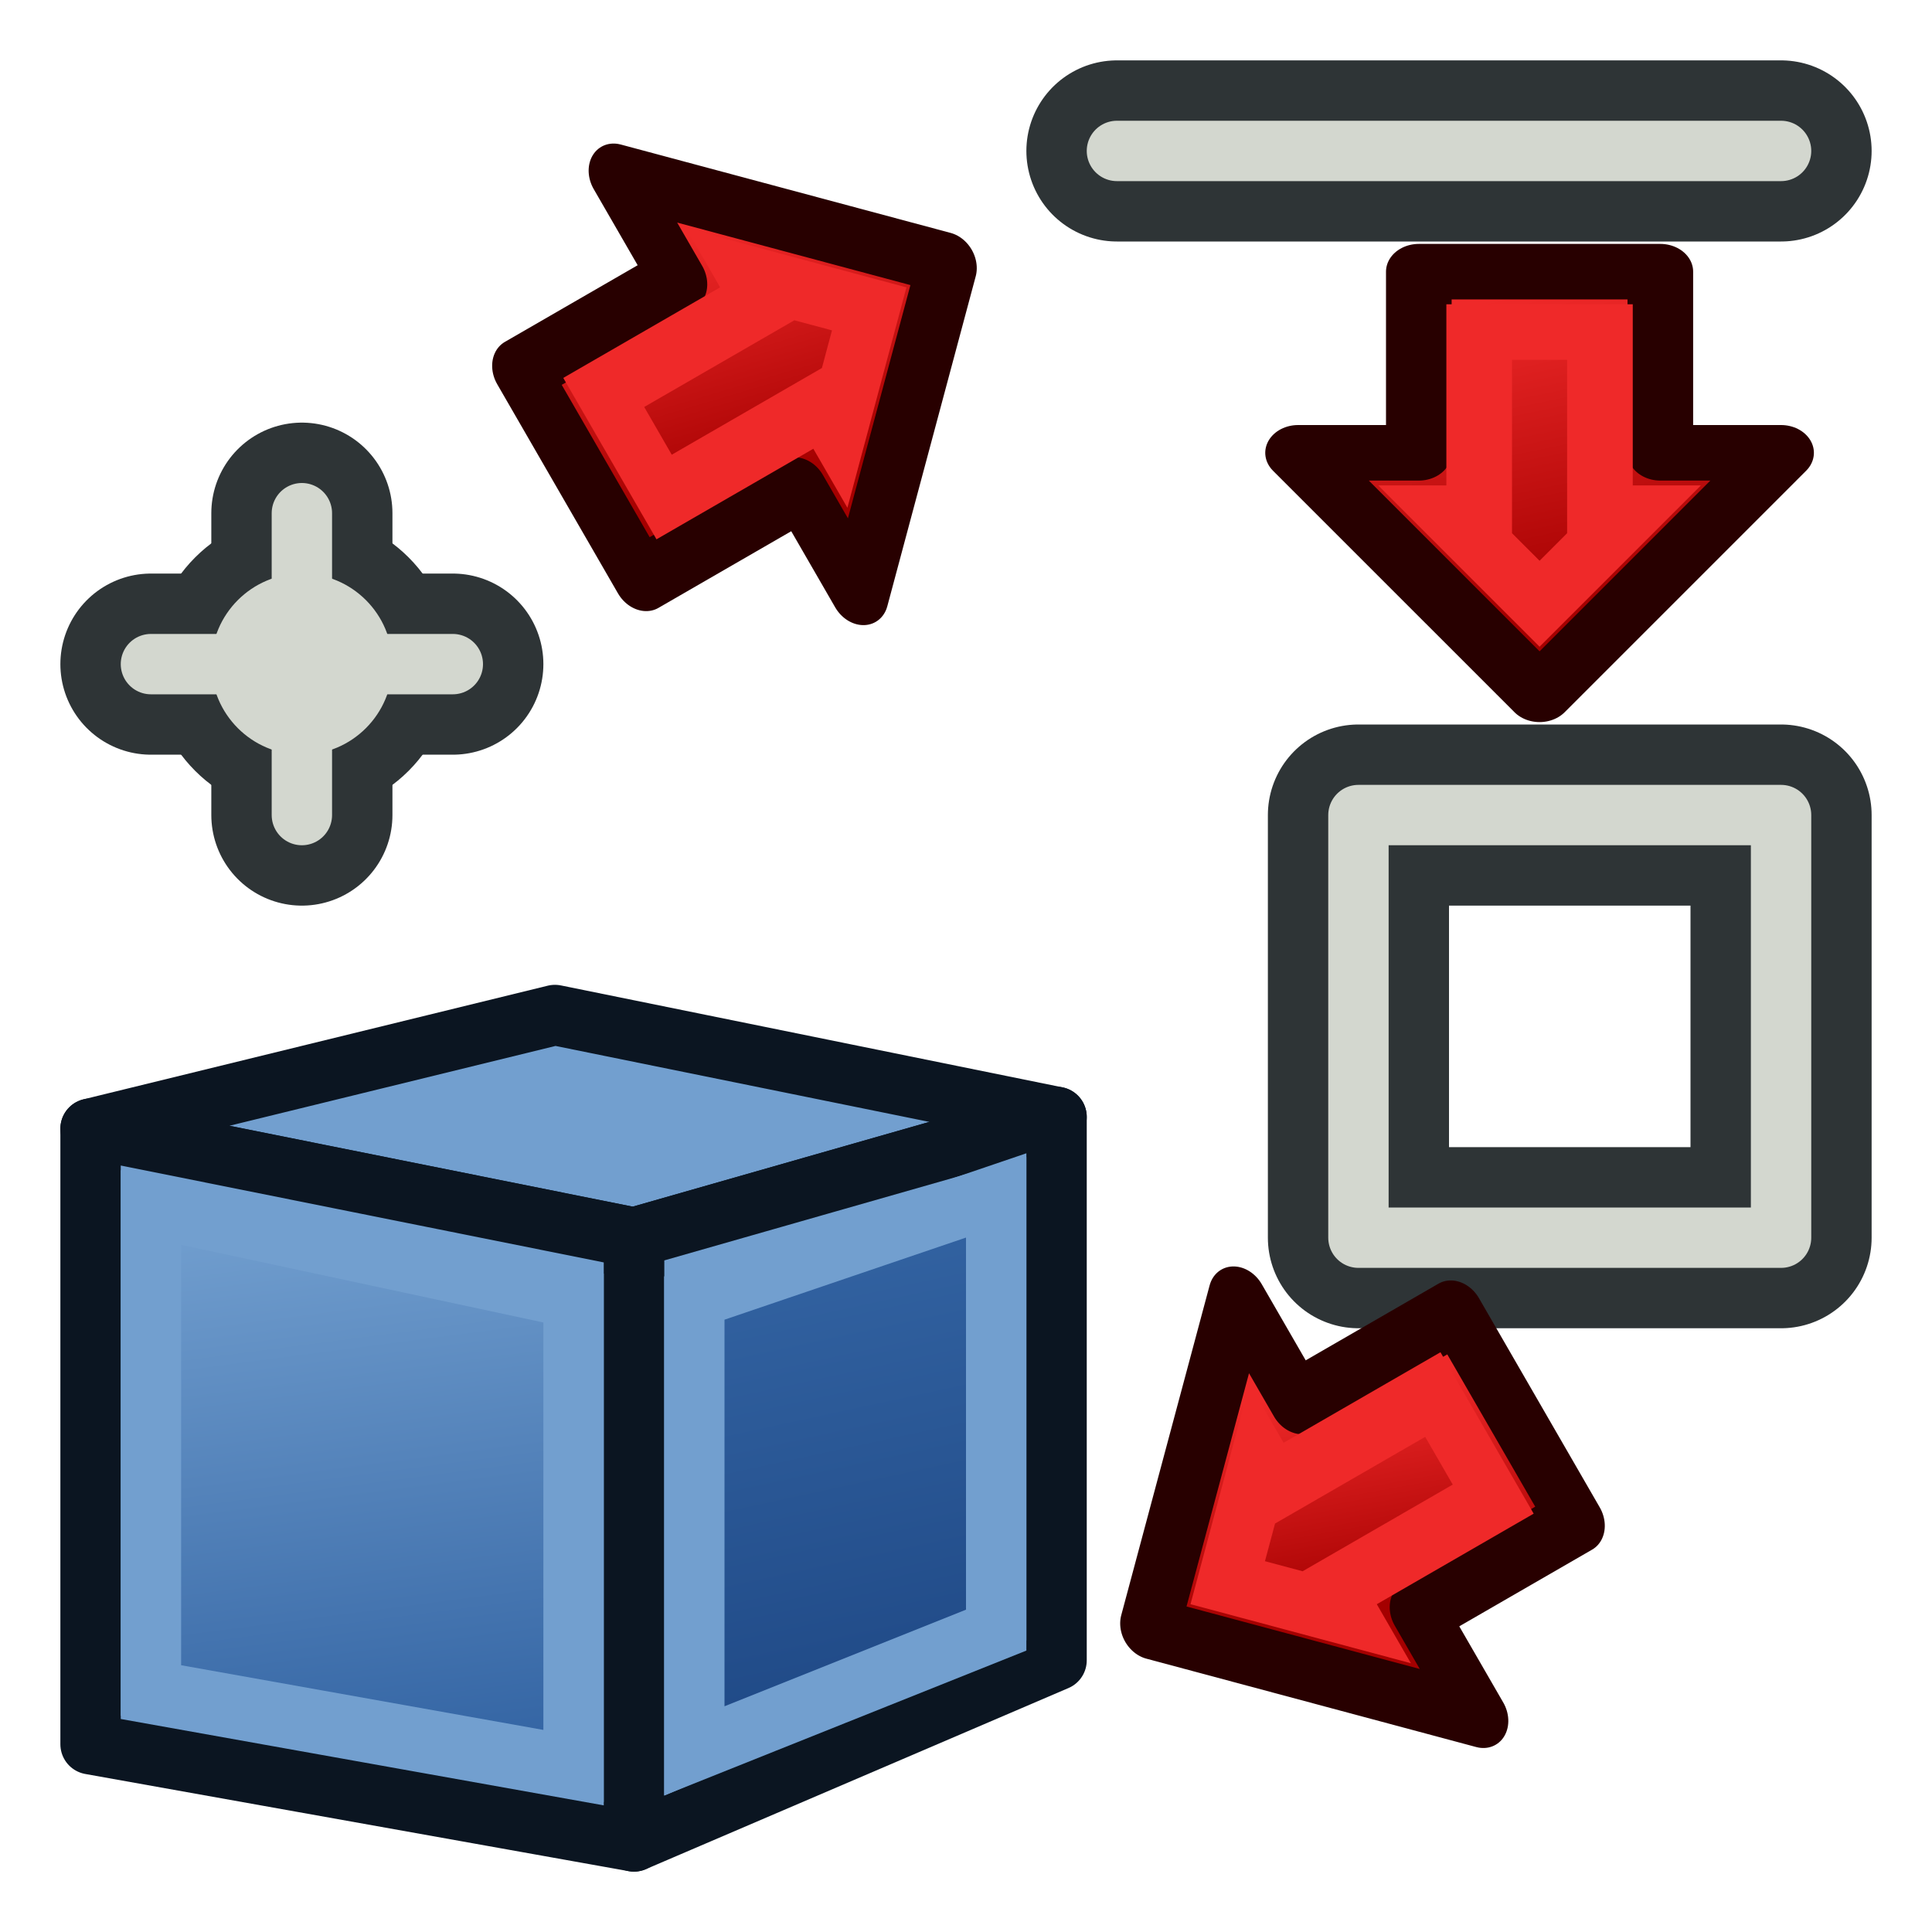
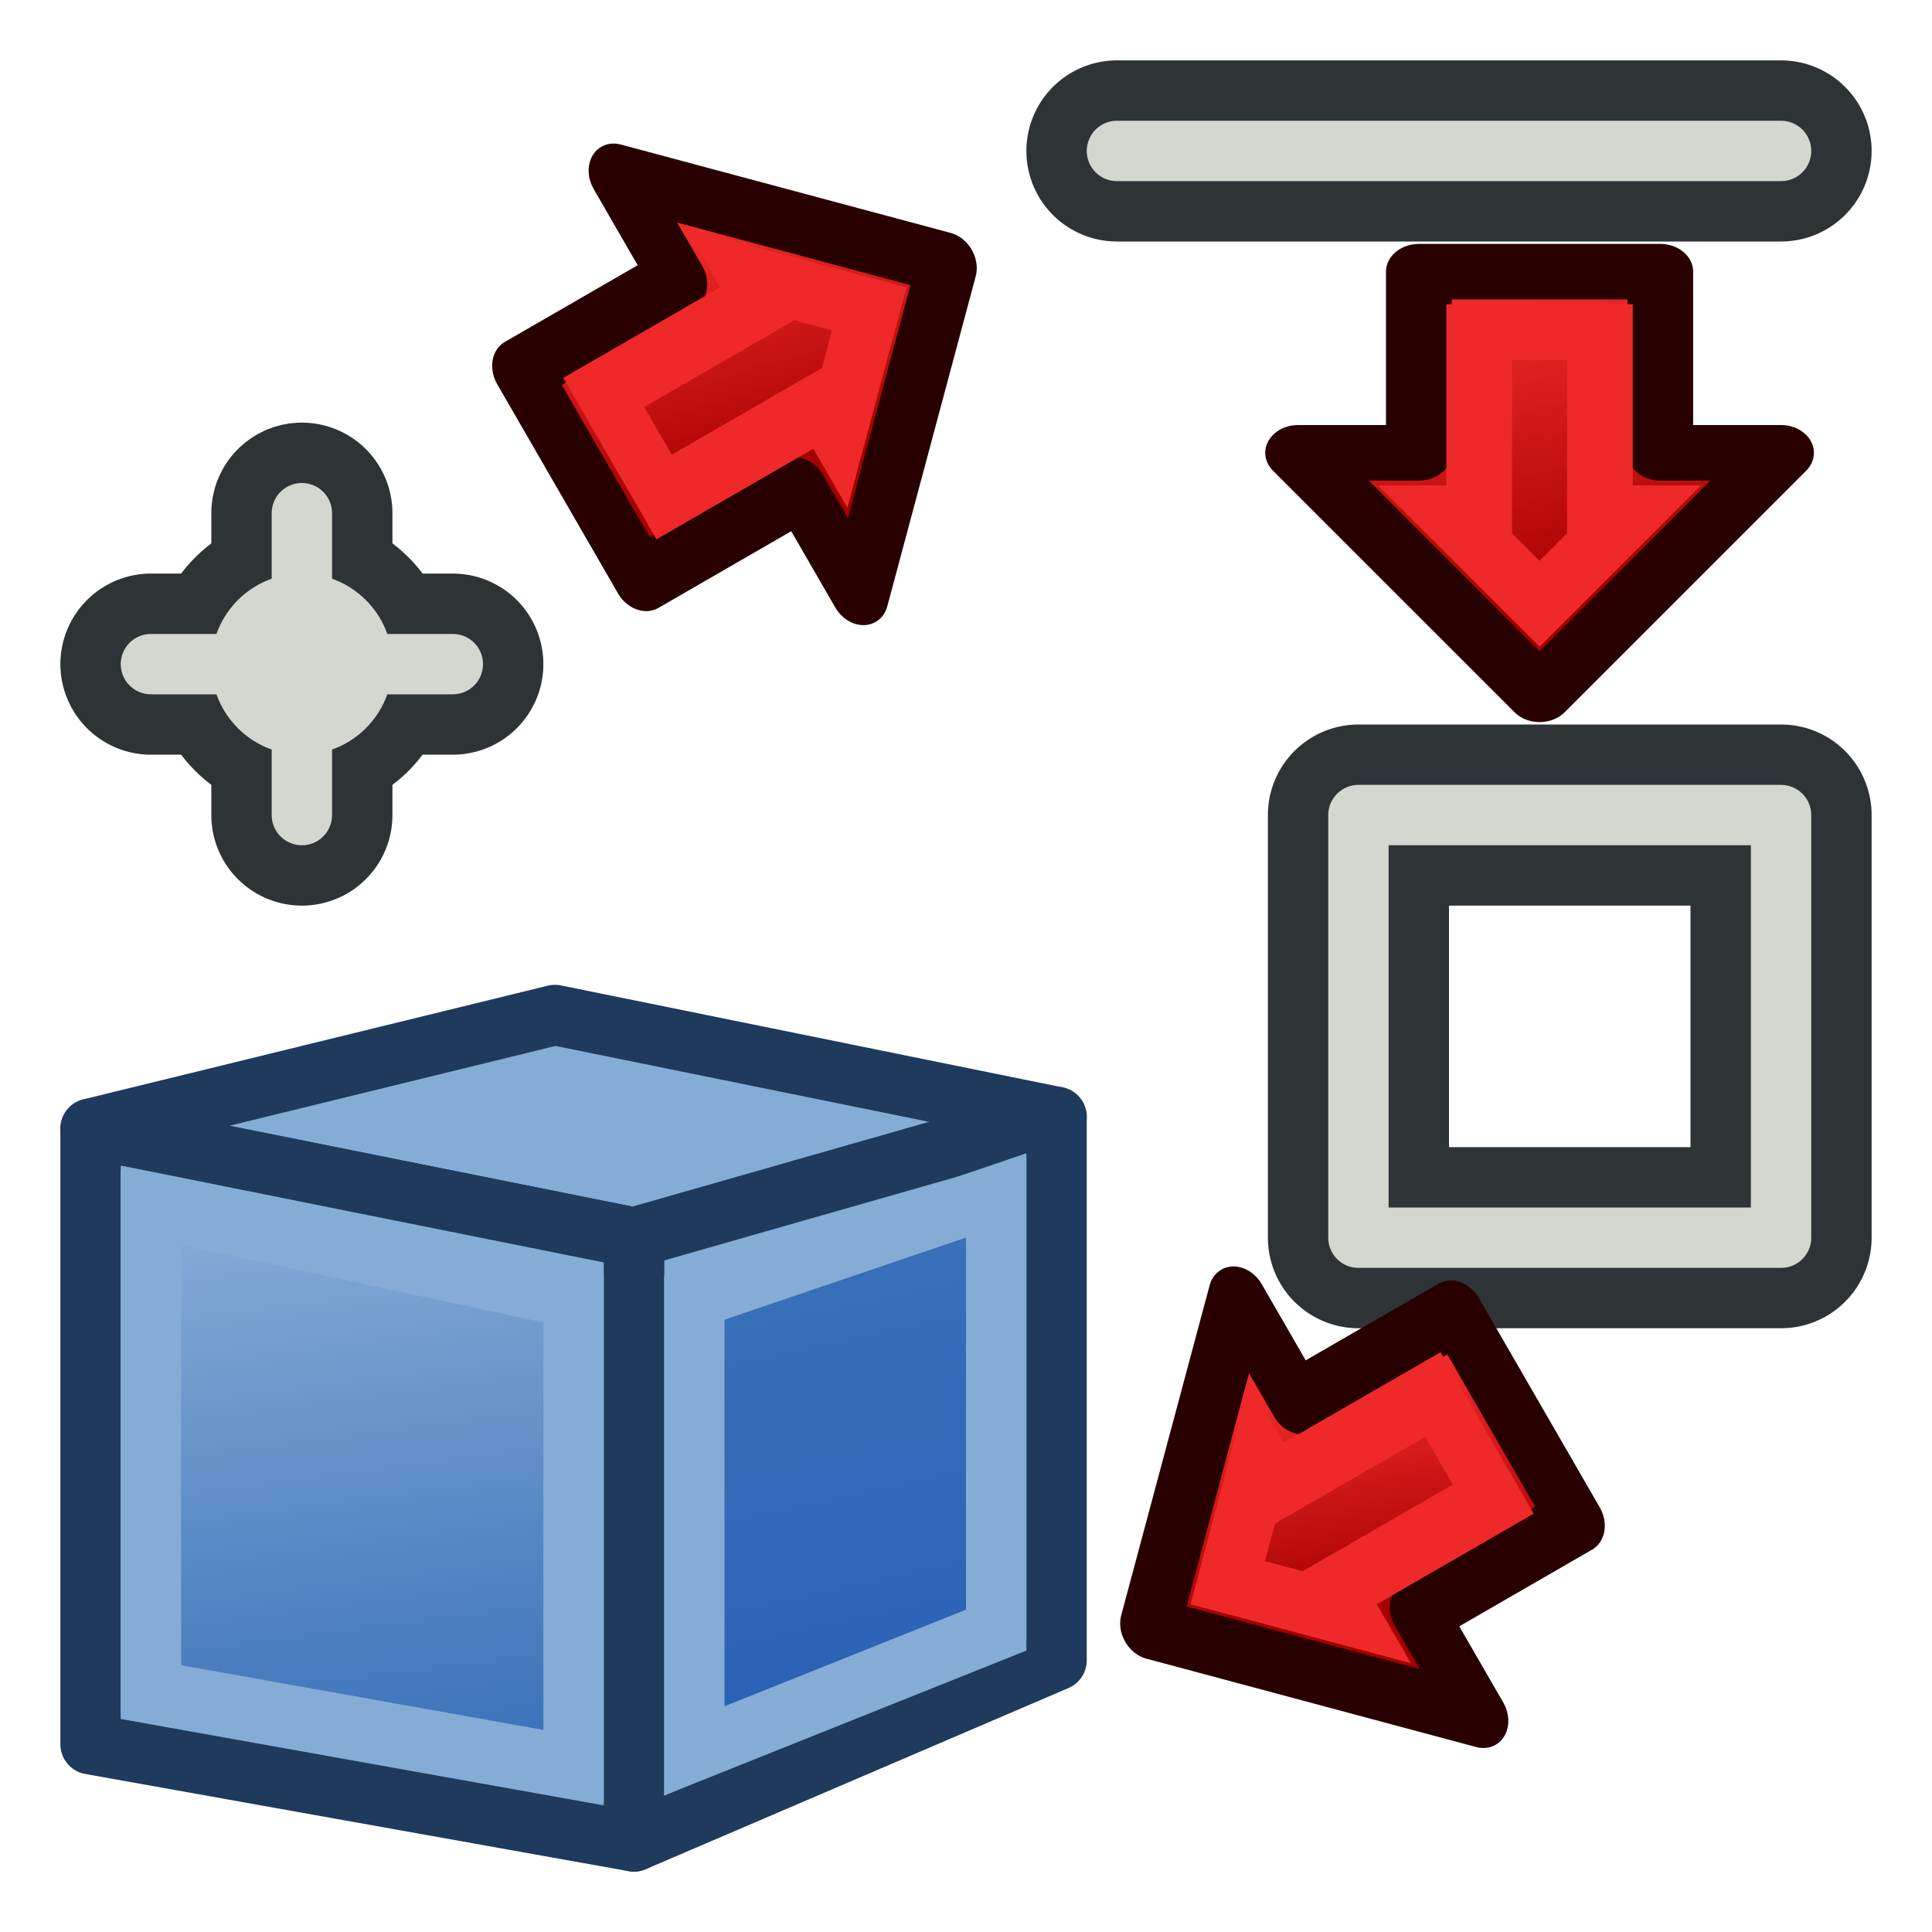
<svg xmlns="http://www.w3.org/2000/svg" xmlns:xlink="http://www.w3.org/1999/xlink" width="64px" height="64px" id="svg2860" version="1.1">
  <defs id="defs2862">
    <linearGradient id="linearGradient3812">
      <stop style="stop-color:#000000;stop-opacity:1;" offset="0" id="stop3814" />
    </linearGradient>
    <linearGradient id="linearGradient4362">
      <stop id="stop4364" offset="0" style="stop-color:#faff2b;stop-opacity:1;" />
      <stop id="stop4366" offset="1" style="stop-color:#ffaa00;stop-opacity:1;" />
    </linearGradient>
    <linearGradient id="linearGradient4356">
      <stop id="stop4358" offset="0" style="stop-color:#000000;stop-opacity:1;" />
      <stop id="stop4360" offset="1" style="stop-color:#000000;stop-opacity:0;" />
    </linearGradient>
    <linearGradient id="linearGradient3786">
      <stop style="stop-color:#faff2b;stop-opacity:1;" offset="0" id="stop3788" />
      <stop style="stop-color:#ffaa00;stop-opacity:1;" offset="1" id="stop3790" />
    </linearGradient>
    <radialGradient xlink:href="#linearGradient3377" id="radialGradient3692" cx="45.883" cy="28.87" fx="45.883" fy="28.87" r="19.467" gradientUnits="userSpaceOnUse" />
    <radialGradient xlink:href="#linearGradient3377" id="radialGradient3703" gradientUnits="userSpaceOnUse" cx="135.383" cy="97.37" fx="135.383" fy="97.37" r="19.467" gradientTransform="matrix(0.97435,0.2250379,-0.4623105,2.001673,48.48755,-127.9988)" />
    <linearGradient id="linearGradient3377">
      <stop id="stop3379" offset="0" style="stop-color:#faff2b;stop-opacity:1;" />
      <stop id="stop3381" offset="1" style="stop-color:#ffaa00;stop-opacity:1;" />
    </linearGradient>
    <radialGradient xlink:href="#linearGradient3786" id="radialGradient3705" gradientUnits="userSpaceOnUse" cx="148.883" cy="81.87" fx="148.883" fy="81.87" r="19.467" gradientTransform="matrix(1.385259,-0.05136783,0.03705629,0.9993132,-60.3924,7.704044)" />
    <radialGradient xlink:href="#linearGradient3377-1" id="radialGradient3713" gradientUnits="userSpaceOnUse" cx="271.967" cy="103.547" fx="271.967" fy="103.547" r="19.467" gradientTransform="matrix(0.9271142,0.3747789,-0.7448337,1.842542,97.36419,-190.3476)" />
    <linearGradient id="linearGradient3377-1">
      <stop id="stop3379-5" offset="0" style="stop-color:#c8ff43;stop-opacity:1;" />
      <stop id="stop3381-9" offset="1" style="stop-color:#04aa00;stop-opacity:1;" />
    </linearGradient>
    <radialGradient xlink:href="#linearGradient3864" id="radialGradient3784" gradientUnits="userSpaceOnUse" gradientTransform="matrix(0.7037846,0.9728679,-1.30054,0.9408264,121.1369,-67.56081)" cx="109.479" cy="-6.229" fx="109.479" fy="-6.229" r="19.571" />
    <linearGradient id="linearGradient3864">
      <stop id="stop3866" offset="0" style="stop-color:#71b2f8;stop-opacity:1;" />
      <stop id="stop3868" offset="1" style="stop-color:#002795;stop-opacity:1;" />
    </linearGradient>
    <radialGradient r="19.571" fy="-6.229" fx="109.479" cy="-6.229" cx="109.479" gradientTransform="matrix(0.7037846,0.9728679,-1.30054,0.9408264,121.1369,-67.56081)" gradientUnits="userSpaceOnUse" id="radialGradient3009" xlink:href="#linearGradient3864" />
    <linearGradient xlink:href="#linearGradient4362" id="linearGradient3784" x1="259.614" y1="99.25" x2="317.44" y2="99.25" gradientUnits="userSpaceOnUse" />
    <linearGradient xlink:href="#linearGradient3777" id="linearGradient3220" gradientUnits="userSpaceOnUse" gradientTransform="matrix(0.7910903,0,0,0.7851651,69.03755,5.113928)" x1="53.897" y1="51.18" x2="47.502" y2="21.837" />
    <linearGradient id="linearGradient3777">
-       <stop style="stop-color:#204a87;stop-opacity:1;" offset="0" id="stop3779" />
-       <stop style="stop-color:#3465a4;stop-opacity:1;" offset="1" id="stop3781" />
+       <stop style="stop-color:#2b62b6;stop-opacity:1;" offset="0" id="stop3779" />
+       <stop style="stop-color:#3b72ba;stop-opacity:1;" offset="1" id="stop3781" />
    </linearGradient>
    <linearGradient xlink:href="#linearGradient3767" id="linearGradient3222" gradientUnits="userSpaceOnUse" gradientTransform="matrix(0.8235294,0,0,0.7727273,68.52941,5.863636)" x1="22.117" y1="55.718" x2="17.329" y2="21.311" />
    <linearGradient id="linearGradient3767">
-       <stop style="stop-color:#3465a4;stop-opacity:1;" offset="0" id="stop3769" />
-       <stop style="stop-color:#729fcf;stop-opacity:1;" offset="1" id="stop3771" />
+       <stop style="stop-color:#3b72ba;stop-opacity:1;" offset="0" id="stop3769" />
+       <stop style="stop-color:#85acd5;stop-opacity:1;" offset="1" id="stop3771" />
    </linearGradient>
    <linearGradient xlink:href="#linearGradient3806" id="linearGradient3012" gradientUnits="userSpaceOnUse" gradientTransform="matrix(1.45,0,0,1.470588,-27.45,-15.05882)" x1="41.936" y1="30.47" x2="44.42" y2="38.748" />
    <linearGradient id="linearGradient3806">
      <stop style="stop-color:#ef2929;stop-opacity:1" offset="0" id="stop3808" />
      <stop style="stop-color:#a40000;stop-opacity:1" offset="1" id="stop3810" />
    </linearGradient>
    <linearGradient xlink:href="#linearGradient3806-5" id="linearGradient3012-3" gradientUnits="userSpaceOnUse" gradientTransform="matrix(1.45,0,0,1.470588,-27.45,-15.05882)" x1="39.264" y1="20.978" x2="36.454" y2="42.077" />
    <linearGradient id="linearGradient3806-5">
      <stop style="stop-color:#ef2929;stop-opacity:1" offset="0" id="stop3808-6" />
      <stop style="stop-color:#a40000;stop-opacity:1" offset="1" id="stop3810-2" />
    </linearGradient>
    <linearGradient xlink:href="#linearGradient3806-0" id="linearGradient3012-7" gradientUnits="userSpaceOnUse" gradientTransform="matrix(1.45,0,0,1.470588,-27.45,-15.05882)" x1="36.454" y1="32.7" x2="50.503" y2="36.216" />
    <linearGradient id="linearGradient3806-0">
      <stop style="stop-color:#ef2929;stop-opacity:1" offset="0" id="stop3808-9" />
      <stop style="stop-color:#a40000;stop-opacity:1" offset="1" id="stop3810-3" />
    </linearGradient>
    <linearGradient xlink:href="#linearGradient3806-6" id="linearGradient3012-2" gradientUnits="userSpaceOnUse" gradientTransform="matrix(1.45,0,0,1.470588,-27.45,-15.05882)" x1="43.805" y1="41.291" x2="41.835" y2="31.413" />
    <linearGradient id="linearGradient3806-6">
      <stop style="stop-color:#ef2929;stop-opacity:1" offset="0" id="stop3808-1" />
      <stop style="stop-color:#a40000;stop-opacity:1" offset="1" id="stop3810-8" />
    </linearGradient>
  </defs>
  <g id="layer1">
    <g id="g3903" transform="translate(20,4)">
      <path id="path3033" d="m -10,13 0,10" style="fill:none;stroke:#2e3436;stroke-width:6;stroke-linecap:round;stroke-linejoin:miter;stroke-opacity:1" />
      <path id="path3035" d="m -15,18 10,0" style="fill:none;stroke:#2e3436;stroke-width:6;stroke-linecap:round;stroke-linejoin:miter;stroke-opacity:1" />
      <path transform="matrix(0.8,0,0,0.8,-17.2,2.8)" d="m 14,19 c 0,2.761 -2.239,5 -5,5 -2.761,0 -5,-2.239 -5,-5 0,-2.761 2.239,-5 5,-5 2.761,0 5,2.239 5,5 z" id="path3031" style="fill:#d3d7cf;fill-opacity:1;stroke:#2e3436;stroke-width:2.5;stroke-linecap:round;stroke-linejoin:miter;stroke-miterlimit:4;stroke-opacity:1;stroke-dasharray:none;stroke-dashoffset:20.4" />
      <path id="path3033-3" d="m -10,13 0,10" style="fill:none;stroke:#d3d7cf;stroke-width:2;stroke-linecap:round;stroke-linejoin:miter;stroke-opacity:1" />
      <path id="path3035-6" d="m -15,18 10,0" style="fill:none;stroke:#d3d7cf;stroke-width:2;stroke-linecap:round;stroke-linejoin:miter;stroke-opacity:1" />
    </g>
    <path style="fill:none;stroke:#2e3436;stroke-width:6;stroke-linecap:round;stroke-linejoin:miter;stroke-opacity:1" d="M 37,5 59,5" id="path3826" />
    <path style="fill:none;stroke:#d3d7cf;stroke-width:2;stroke-linecap:round;stroke-linejoin:miter;stroke-opacity:1" d="M 37,5 59,5" id="path3826-7" />
    <rect style="fill:none;stroke:#2e3436;stroke-width:6;stroke-linecap:round;stroke-linejoin:round;stroke-miterlimit:4;stroke-opacity:1;stroke-dasharray:none;stroke-dashoffset:20.4" id="rect3846" width="14" height="14" x="45" y="27" />
    <rect style="fill:none;stroke:#d3d7cf;stroke-width:2;stroke-linecap:round;stroke-linejoin:round;stroke-miterlimit:4;stroke-opacity:1;stroke-dasharray:none;stroke-dashoffset:20.4" id="rect3846-5" width="14" height="14" x="45" y="27" />
    <g id="g3163" transform="matrix(0.6944444,0,0,0.6944444,-46.30555,24.19445)" style="display:inline">
-       <path id="path2993" d="M 71,19 96.92,24.2 117.08,18.44 93.151,13.578 Z" style="fill:#729fcf;stroke:#0b1521;stroke-width:2.88;stroke-linecap:butt;stroke-linejoin:round;stroke-opacity:1" />
-       <path id="path2995" d="M 117.08,18.44 V 44.36 L 96.92,53 V 24.2 Z" style="fill:#729fcf;fill-opacity:1;stroke:#0b1521;stroke-width:2.88;stroke-linecap:butt;stroke-linejoin:round;stroke-opacity:1" />
-       <path style="display:inline;overflow:visible;visibility:visible;fill:#729fcf;fill-opacity:1;fill-rule:evenodd;stroke:#0b1521;stroke-width:2.88;stroke-linecap:butt;stroke-linejoin:round;stroke-miterlimit:4;stroke-dasharray:none;stroke-dashoffset:0;stroke-opacity:1;marker:none;enable-background:accumulate" d="m 71,19 25.92,5.2 V 53 L 71,48.364 Z" id="path3825" />
-       <path id="path3765" d="m 73.88,22.76 v 23.04 l 20.16,3.6 V 27.08 Z" style="display:inline;fill:url(#linearGradient3222);stroke:#729fcf;stroke-width:2.88;stroke-linecap:butt;stroke-linejoin:miter;stroke-opacity:1;font-variation-settings:normal;opacity:1;vector-effect:none;fill-opacity:1;stroke-miterlimit:4;stroke-dasharray:none;stroke-dashoffset:0;-inkscape-stroke:none;marker:none;stop-color:#000000;stop-opacity:1" />
-       <path id="path3775" d="M 99.8,27.08 V 48.68 L 114.2,42.92 V 22.184 Z" style="font-variation-settings:normal;display:inline;opacity:1;vector-effect:none;fill:url(#linearGradient3220);fill-opacity:1;stroke:#729fcf;stroke-width:2.88;stroke-linecap:butt;stroke-linejoin:miter;stroke-miterlimit:4;stroke-dasharray:none;stroke-dashoffset:0;stroke-opacity:1;-inkscape-stroke:none;stop-color:#000000;stop-opacity:1" />
+       <path id="path2993" d="M 71,19 96.92,24.2 117.08,18.44 93.151,13.578 Z" style="fill:#85acd5;stroke:#1e3a5c;stroke-width:2.88;stroke-linecap:butt;stroke-linejoin:round;stroke-opacity:1" />
+       <path id="path2995" d="M 117.08,18.44 V 44.36 L 96.92,53 V 24.2 Z" style="fill:#85acd5;fill-opacity:1;stroke:#1e3a5c;stroke-width:2.88;stroke-linecap:butt;stroke-linejoin:round;stroke-opacity:1" />
+       <path style="display:inline;overflow:visible;visibility:visible;fill:#85acd5;fill-opacity:1;fill-rule:evenodd;stroke:#1e3a5c;stroke-width:2.88;stroke-linecap:butt;stroke-linejoin:round;stroke-miterlimit:4;stroke-dasharray:none;stroke-dashoffset:0;stroke-opacity:1;marker:none;enable-background:accumulate" d="m 71,19 25.92,5.2 V 53 L 71,48.364 Z" id="path3825" />
+       <path id="path3765" d="m 73.88,22.76 v 23.04 l 20.16,3.6 V 27.08 Z" style="display:inline;fill:url(#linearGradient3222);stroke:#85acd5;stroke-width:2.88;stroke-linecap:butt;stroke-linejoin:miter;stroke-opacity:1;font-variation-settings:normal;opacity:1;vector-effect:none;fill-opacity:1;stroke-miterlimit:4;stroke-dasharray:none;stroke-dashoffset:0;-inkscape-stroke:none;marker:none;stop-color:#000000;stop-opacity:1" />
+       <path id="path3775" d="M 99.8,27.08 V 48.68 L 114.2,42.92 V 22.184 Z" style="font-variation-settings:normal;display:inline;opacity:1;vector-effect:none;fill:url(#linearGradient3220);fill-opacity:1;stroke:#85acd5;stroke-width:2.88;stroke-linecap:butt;stroke-linejoin:miter;stroke-miterlimit:4;stroke-dasharray:none;stroke-dashoffset:0;stroke-opacity:1;-inkscape-stroke:none;stop-color:#000000;stop-opacity:1" />
    </g>
    <g style="display:inline" id="layer1-3" transform="matrix(-0.4251224,0.2454446,0.2900708,0.5024174,49.55105,22.86553)">
      <path id="path3343" d="m 35.594,22.687 0,6.895 -12.223,0 0,13.79 12.223,0 0,6.895 16.297,-13.79 z" style="fill:url(#linearGradient3012);fill-opacity:1;fill-rule:evenodd;stroke:#280000;stroke-width:3.748;stroke-linecap:butt;stroke-linejoin:round;stroke-miterlimit:4;stroke-opacity:1;stroke-dasharray:none" />
      <path id="path3343-2" d="m 39.668,31.305 -2e-6,1.724 -12.223,0 0,6.895 12.223,0 2e-6,1.724 6.111,-5.171 z" style="fill:none;stroke:#ef2929;stroke-width:3.748;stroke-linecap:butt;stroke-linejoin:miter;stroke-miterlimit:4;stroke-opacity:1;stroke-dasharray:none" />
    </g>
    <g style="display:inline" id="layer1-3-6" transform="matrix(0,0.4908891,0.5801417,0,29.83856,-2.472667)">
      <path id="path3343-0" d="m 35.594,22.687 0,6.895 -12.223,0 0,13.79 12.223,0 0,6.895 16.297,-13.79 z" style="fill:url(#linearGradient3012-7);fill-opacity:1;fill-rule:evenodd;stroke:#280000;stroke-width:3.748;stroke-linecap:butt;stroke-linejoin:round;stroke-miterlimit:4;stroke-opacity:1;stroke-dasharray:none" />
      <path id="path3343-2-6" d="m 39.668,31.305 -2e-6,1.724 -12.223,0 0,6.895 12.223,0 2e-6,1.724 6.111,-5.171 z" style="fill:none;stroke:#ef2929;stroke-width:3.748;stroke-linecap:butt;stroke-linejoin:miter;stroke-miterlimit:4;stroke-opacity:1;stroke-dasharray:none" />
    </g>
    <g style="display:inline" id="layer1-3-7" transform="matrix(0.4251224,-0.2454446,-0.2900708,-0.5024174,19.91305,39.79473)">
      <path id="path3343-9" d="m 35.594,22.687 0,6.895 -12.223,0 0,13.79 12.223,0 0,6.895 16.297,-13.79 z" style="fill:url(#linearGradient3012-2);fill-opacity:1;fill-rule:evenodd;stroke:#280000;stroke-width:3.748;stroke-linecap:butt;stroke-linejoin:round;stroke-miterlimit:4;stroke-opacity:1;stroke-dasharray:none" />
      <path id="path3343-2-2" d="m 39.668,31.305 -2e-6,1.724 -12.223,0 0,6.895 12.223,0 2e-6,1.724 6.111,-5.171 z" style="fill:none;stroke:#ef2929;stroke-width:3.748;stroke-linecap:butt;stroke-linejoin:miter;stroke-miterlimit:4;stroke-opacity:1;stroke-dasharray:none" />
    </g>
  </g>
</svg>
